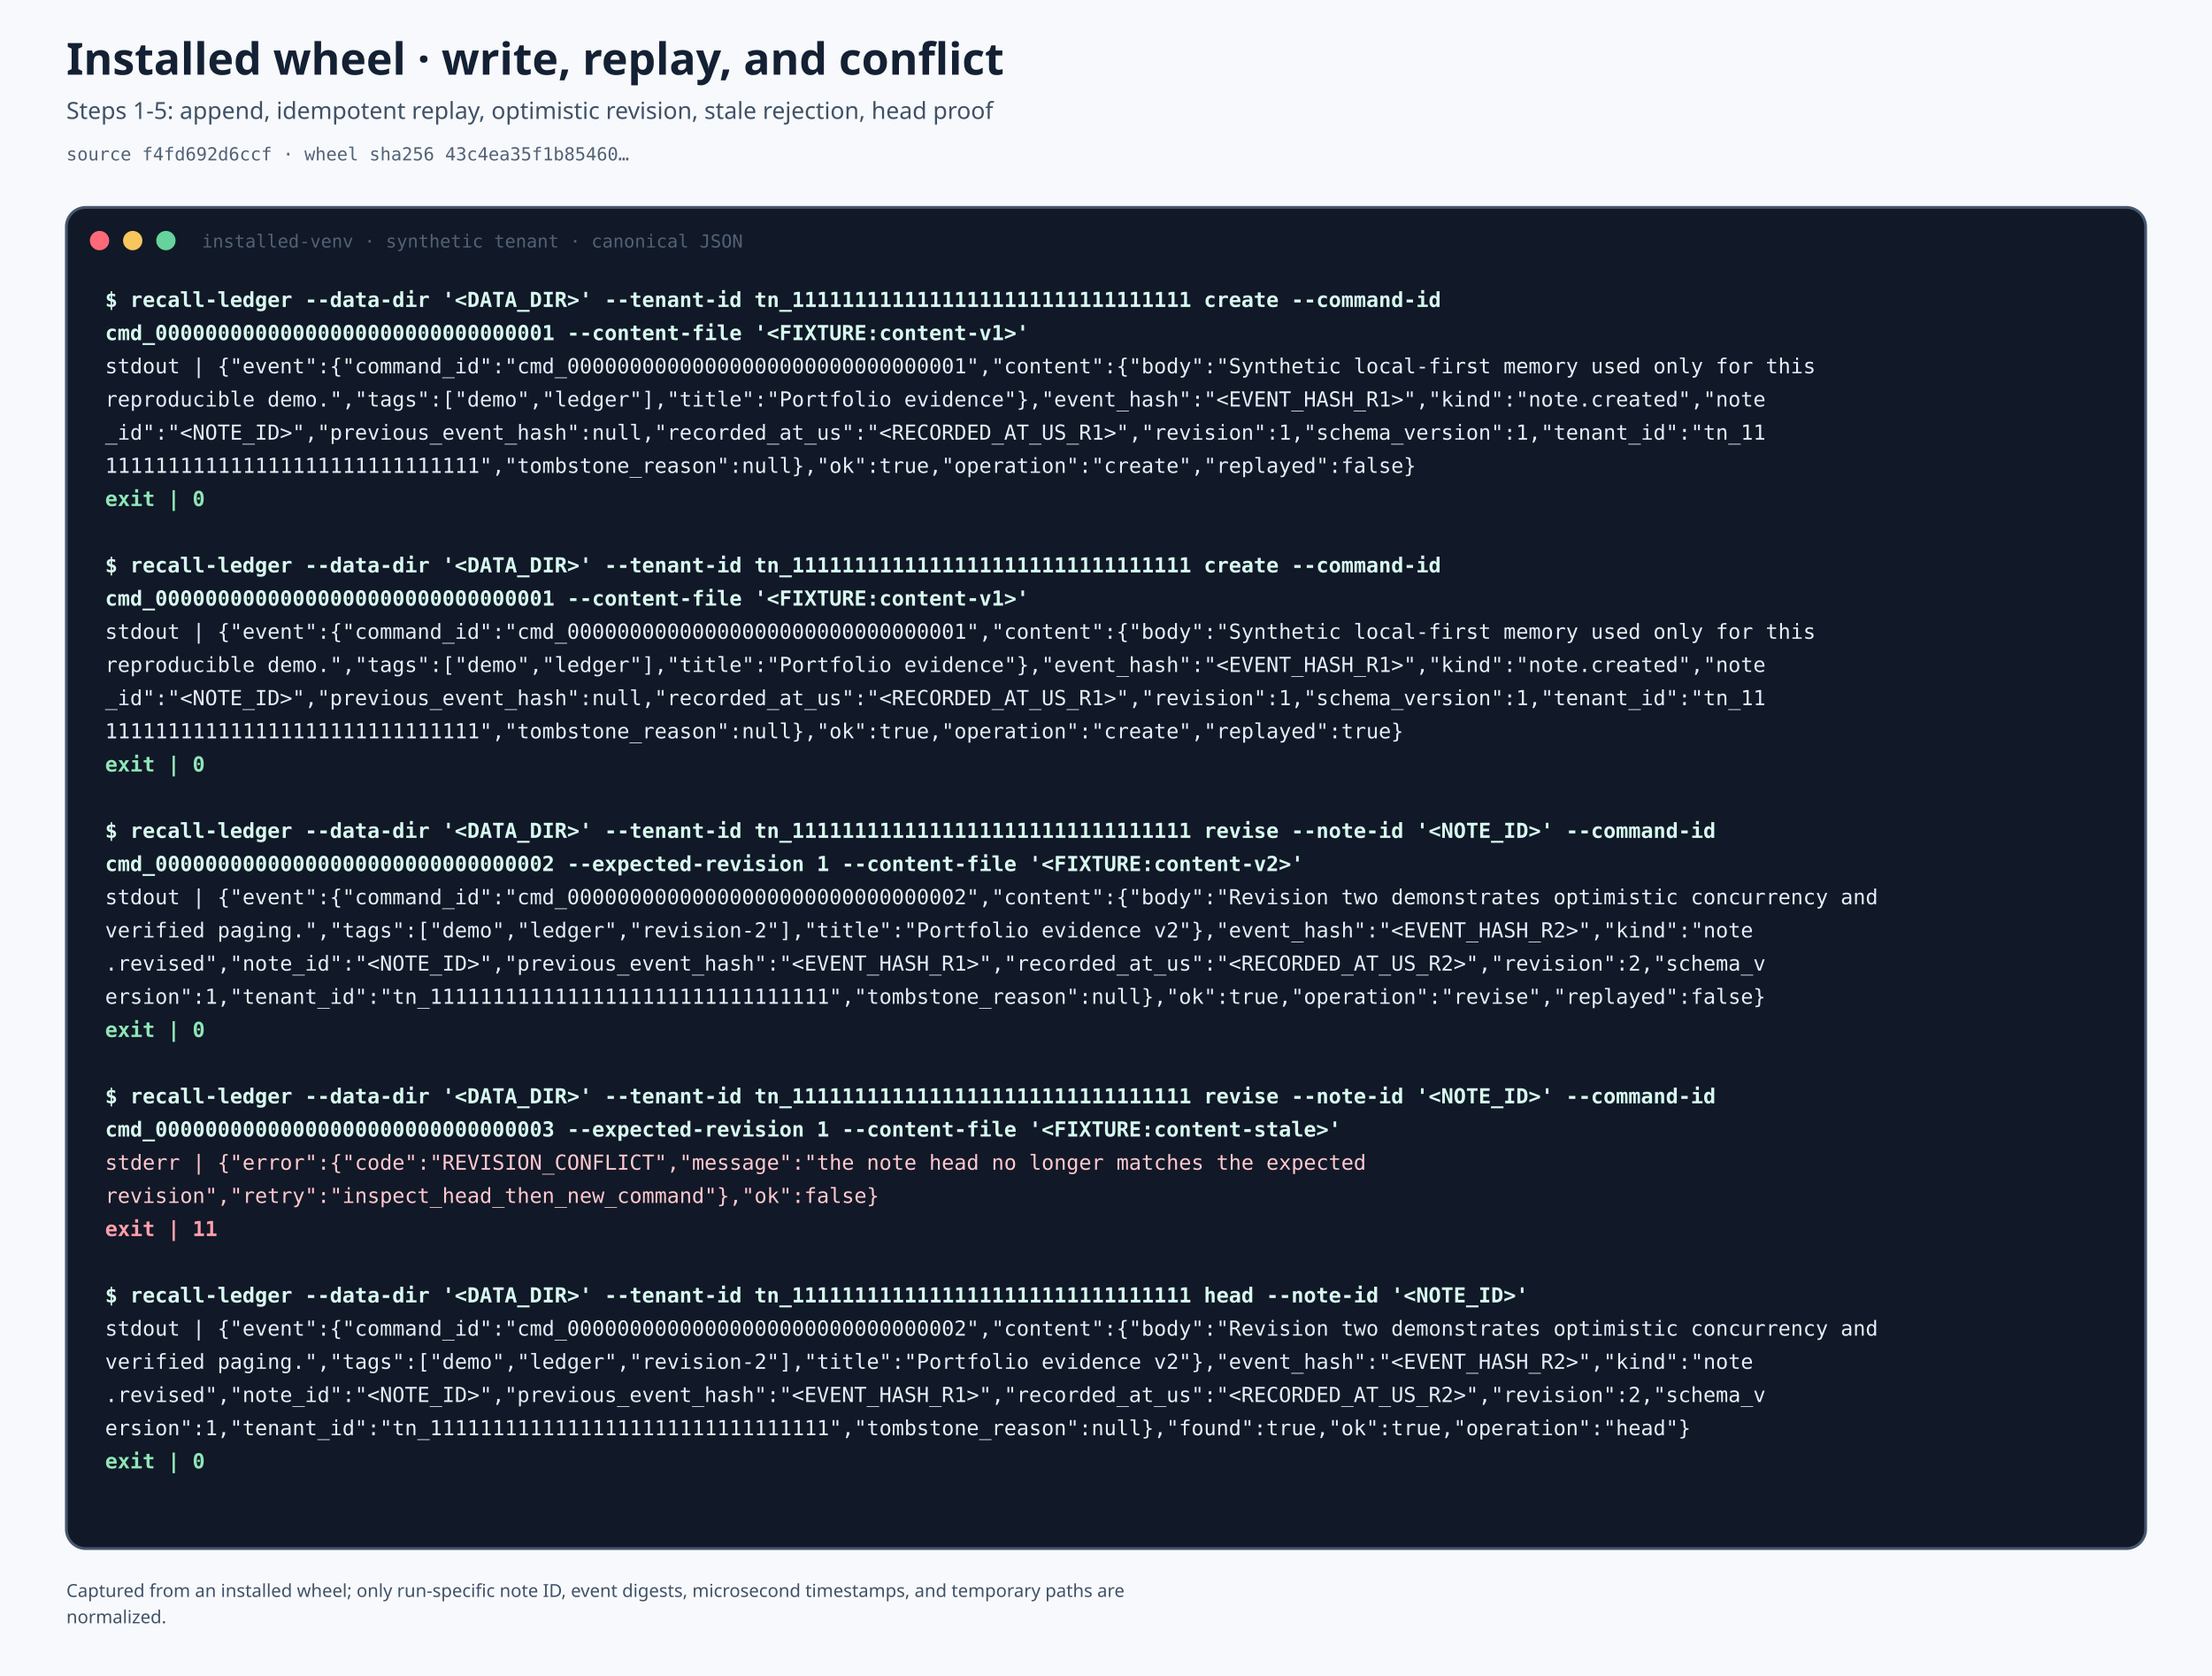
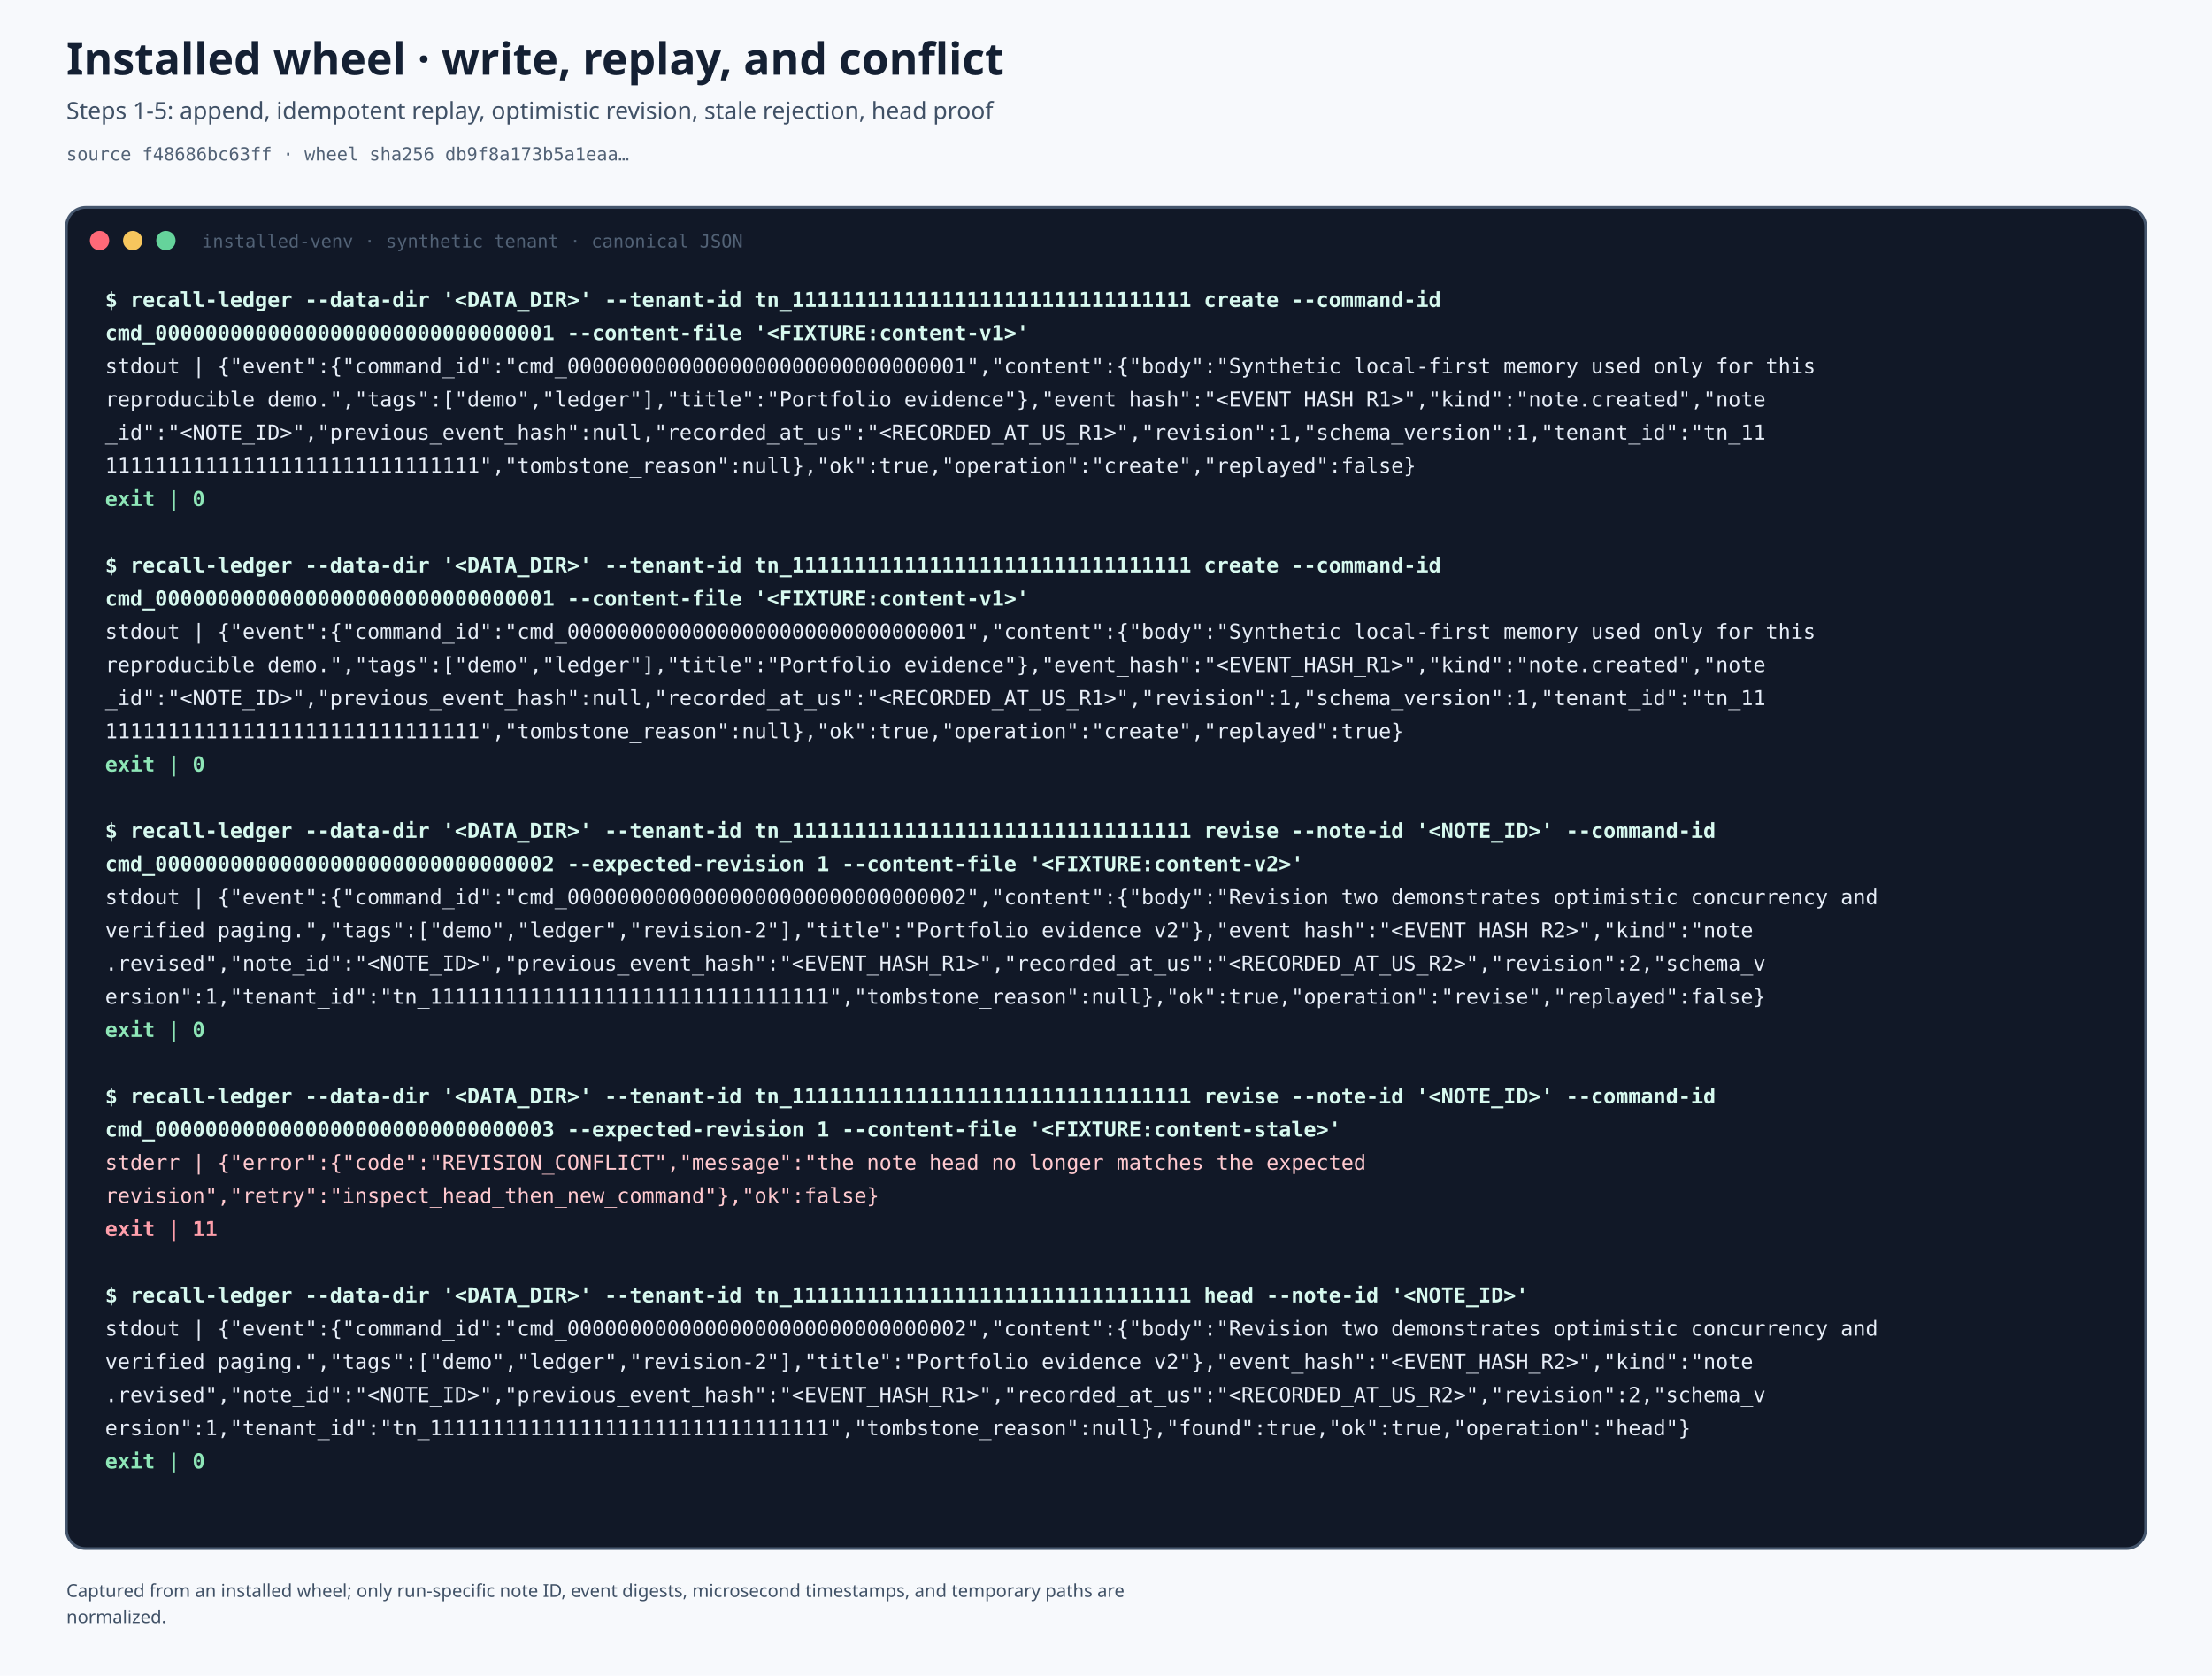
<svg xmlns="http://www.w3.org/2000/svg" width="1600" height="1212" viewBox="0 0 1600 1212" role="img" aria-labelledby="installed-wheel-write-replay-title installed-wheel-write-replay-description">
  <style>
    .title { fill: #142033; font: 700 32px system-ui, sans-serif; }
    .subtitle { fill: #405166; font: 500 17px system-ui, sans-serif; }
    .provenance { fill: #526276; font: 500 13px ui-monospace, monospace; }
    .terminal-text, .command, .stdout, .stderr, .exit, .exit-error { font: 500 15px ui-monospace, SFMono-Regular, Menlo, Consolas, monospace; }
    .command { fill: #d7f9ef; font-weight: 700; }
    .stdout { fill: #e6edf7; }
    .stderr { fill: #ffc9cf; }
    .exit { fill: #8ee6b7; font-weight: 700; }
    .exit-error { fill: #ff9fab; font-weight: 700; }
    .caption { fill: #405166; font: 500 13px system-ui, sans-serif; }
  </style>
  <rect width="1600" height="1212" fill="#f7f9fc" />
  <text class="title" x="48" y="54">Installed wheel · write, replay, and conflict</text>
  <text class="subtitle" x="48" y="86">Steps 1-5: append, idempotent replay, optimistic revision, stale rejection, head proof</text>
-   <text class="provenance" x="48" y="116">source f4fd692d6ccf · wheel sha256 43c4ea35f1b85460…</text>
+   <text class="provenance" x="48" y="116">source f48686bc63ff · wheel sha256 db9f8a173b5a1eaa…</text>
  <rect x="48" y="150" width="1504" height="970" rx="14" fill="#111827" stroke="#45566d" stroke-width="2" />
  <circle cx="72" cy="174" r="7" fill="#ff6978" />
  <circle cx="96" cy="174" r="7" fill="#f7c65d" />
  <circle cx="120" cy="174" r="7" fill="#65d39b" />
  <text class="provenance" x="146" y="179" fill="#b9c5d6">installed-venv · synthetic tenant · canonical JSON</text>
  <text class="command" x="76" y="222">$ recall-ledger --data-dir '&lt;DATA_DIR&gt;' --tenant-id tn_11111111111111111111111111111111 create --command-id </text>
  <text class="command" x="76" y="246">  cmd_00000000000000000000000000000001 --content-file '&lt;FIXTURE:content-v1&gt;'</text>
  <text class="stdout" x="76" y="270">stdout | {"event":{"command_id":"cmd_00000000000000000000000000000001","content":{"body":"Synthetic local-first memory used only for this </text>
  <text class="stdout" x="76" y="294">         reproducible demo.","tags":["demo","ledger"],"title":"Portfolio evidence"},"event_hash":"&lt;EVENT_HASH_R1&gt;","kind":"note.created","note</text>
  <text class="stdout" x="76" y="318">         _id":"&lt;NOTE_ID&gt;","previous_event_hash":null,"recorded_at_us":"&lt;RECORDED_AT_US_R1&gt;","revision":1,"schema_version":1,"tenant_id":"tn_11</text>
  <text class="stdout" x="76" y="342">         111111111111111111111111111111","tombstone_reason":null},"ok":true,"operation":"create","replayed":false}</text>
  <text class="exit" x="76" y="366">exit   | 0</text>
  <text class="terminal-text" x="76" y="390" />
  <text class="command" x="76" y="414">$ recall-ledger --data-dir '&lt;DATA_DIR&gt;' --tenant-id tn_11111111111111111111111111111111 create --command-id </text>
  <text class="command" x="76" y="438">  cmd_00000000000000000000000000000001 --content-file '&lt;FIXTURE:content-v1&gt;'</text>
  <text class="stdout" x="76" y="462">stdout | {"event":{"command_id":"cmd_00000000000000000000000000000001","content":{"body":"Synthetic local-first memory used only for this </text>
  <text class="stdout" x="76" y="486">         reproducible demo.","tags":["demo","ledger"],"title":"Portfolio evidence"},"event_hash":"&lt;EVENT_HASH_R1&gt;","kind":"note.created","note</text>
  <text class="stdout" x="76" y="510">         _id":"&lt;NOTE_ID&gt;","previous_event_hash":null,"recorded_at_us":"&lt;RECORDED_AT_US_R1&gt;","revision":1,"schema_version":1,"tenant_id":"tn_11</text>
  <text class="stdout" x="76" y="534">         111111111111111111111111111111","tombstone_reason":null},"ok":true,"operation":"create","replayed":true}</text>
  <text class="exit" x="76" y="558">exit   | 0</text>
  <text class="terminal-text" x="76" y="582" />
  <text class="command" x="76" y="606">$ recall-ledger --data-dir '&lt;DATA_DIR&gt;' --tenant-id tn_11111111111111111111111111111111 revise --note-id '&lt;NOTE_ID&gt;' --command-id </text>
  <text class="command" x="76" y="630">  cmd_00000000000000000000000000000002 --expected-revision 1 --content-file '&lt;FIXTURE:content-v2&gt;'</text>
  <text class="stdout" x="76" y="654">stdout | {"event":{"command_id":"cmd_00000000000000000000000000000002","content":{"body":"Revision two demonstrates optimistic concurrency and</text>
  <text class="stdout" x="76" y="678">          verified paging.","tags":["demo","ledger","revision-2"],"title":"Portfolio evidence v2"},"event_hash":"&lt;EVENT_HASH_R2&gt;","kind":"note</text>
  <text class="stdout" x="76" y="702">         .revised","note_id":"&lt;NOTE_ID&gt;","previous_event_hash":"&lt;EVENT_HASH_R1&gt;","recorded_at_us":"&lt;RECORDED_AT_US_R2&gt;","revision":2,"schema_v</text>
  <text class="stdout" x="76" y="726">         ersion":1,"tenant_id":"tn_11111111111111111111111111111111","tombstone_reason":null},"ok":true,"operation":"revise","replayed":false}</text>
  <text class="exit" x="76" y="750">exit   | 0</text>
  <text class="terminal-text" x="76" y="774" />
  <text class="command" x="76" y="798">$ recall-ledger --data-dir '&lt;DATA_DIR&gt;' --tenant-id tn_11111111111111111111111111111111 revise --note-id '&lt;NOTE_ID&gt;' --command-id </text>
  <text class="command" x="76" y="822">  cmd_00000000000000000000000000000003 --expected-revision 1 --content-file '&lt;FIXTURE:content-stale&gt;'</text>
  <text class="stderr" x="76" y="846">stderr | {"error":{"code":"REVISION_CONFLICT","message":"the note head no longer matches the expected </text>
  <text class="stderr" x="76" y="870">         revision","retry":"inspect_head_then_new_command"},"ok":false}</text>
  <text class="exit-error" x="76" y="894">exit   | 11</text>
  <text class="terminal-text" x="76" y="918" />
  <text class="command" x="76" y="942">$ recall-ledger --data-dir '&lt;DATA_DIR&gt;' --tenant-id tn_11111111111111111111111111111111 head --note-id '&lt;NOTE_ID&gt;'</text>
  <text class="stdout" x="76" y="966">stdout | {"event":{"command_id":"cmd_00000000000000000000000000000002","content":{"body":"Revision two demonstrates optimistic concurrency and</text>
  <text class="stdout" x="76" y="990">          verified paging.","tags":["demo","ledger","revision-2"],"title":"Portfolio evidence v2"},"event_hash":"&lt;EVENT_HASH_R2&gt;","kind":"note</text>
  <text class="stdout" x="76" y="1014">         .revised","note_id":"&lt;NOTE_ID&gt;","previous_event_hash":"&lt;EVENT_HASH_R1&gt;","recorded_at_us":"&lt;RECORDED_AT_US_R2&gt;","revision":2,"schema_v</text>
  <text class="stdout" x="76" y="1038">         ersion":1,"tenant_id":"tn_11111111111111111111111111111111","tombstone_reason":null},"found":true,"ok":true,"operation":"head"}</text>
  <text class="exit" x="76" y="1062">exit   | 0</text>
  <text class="caption" x="48" y="1155">Captured from an installed wheel; only run-specific note ID, event digests, microsecond timestamps, and temporary paths are</text>
  <text class="caption" x="48" y="1174">normalized.</text>
</svg>
